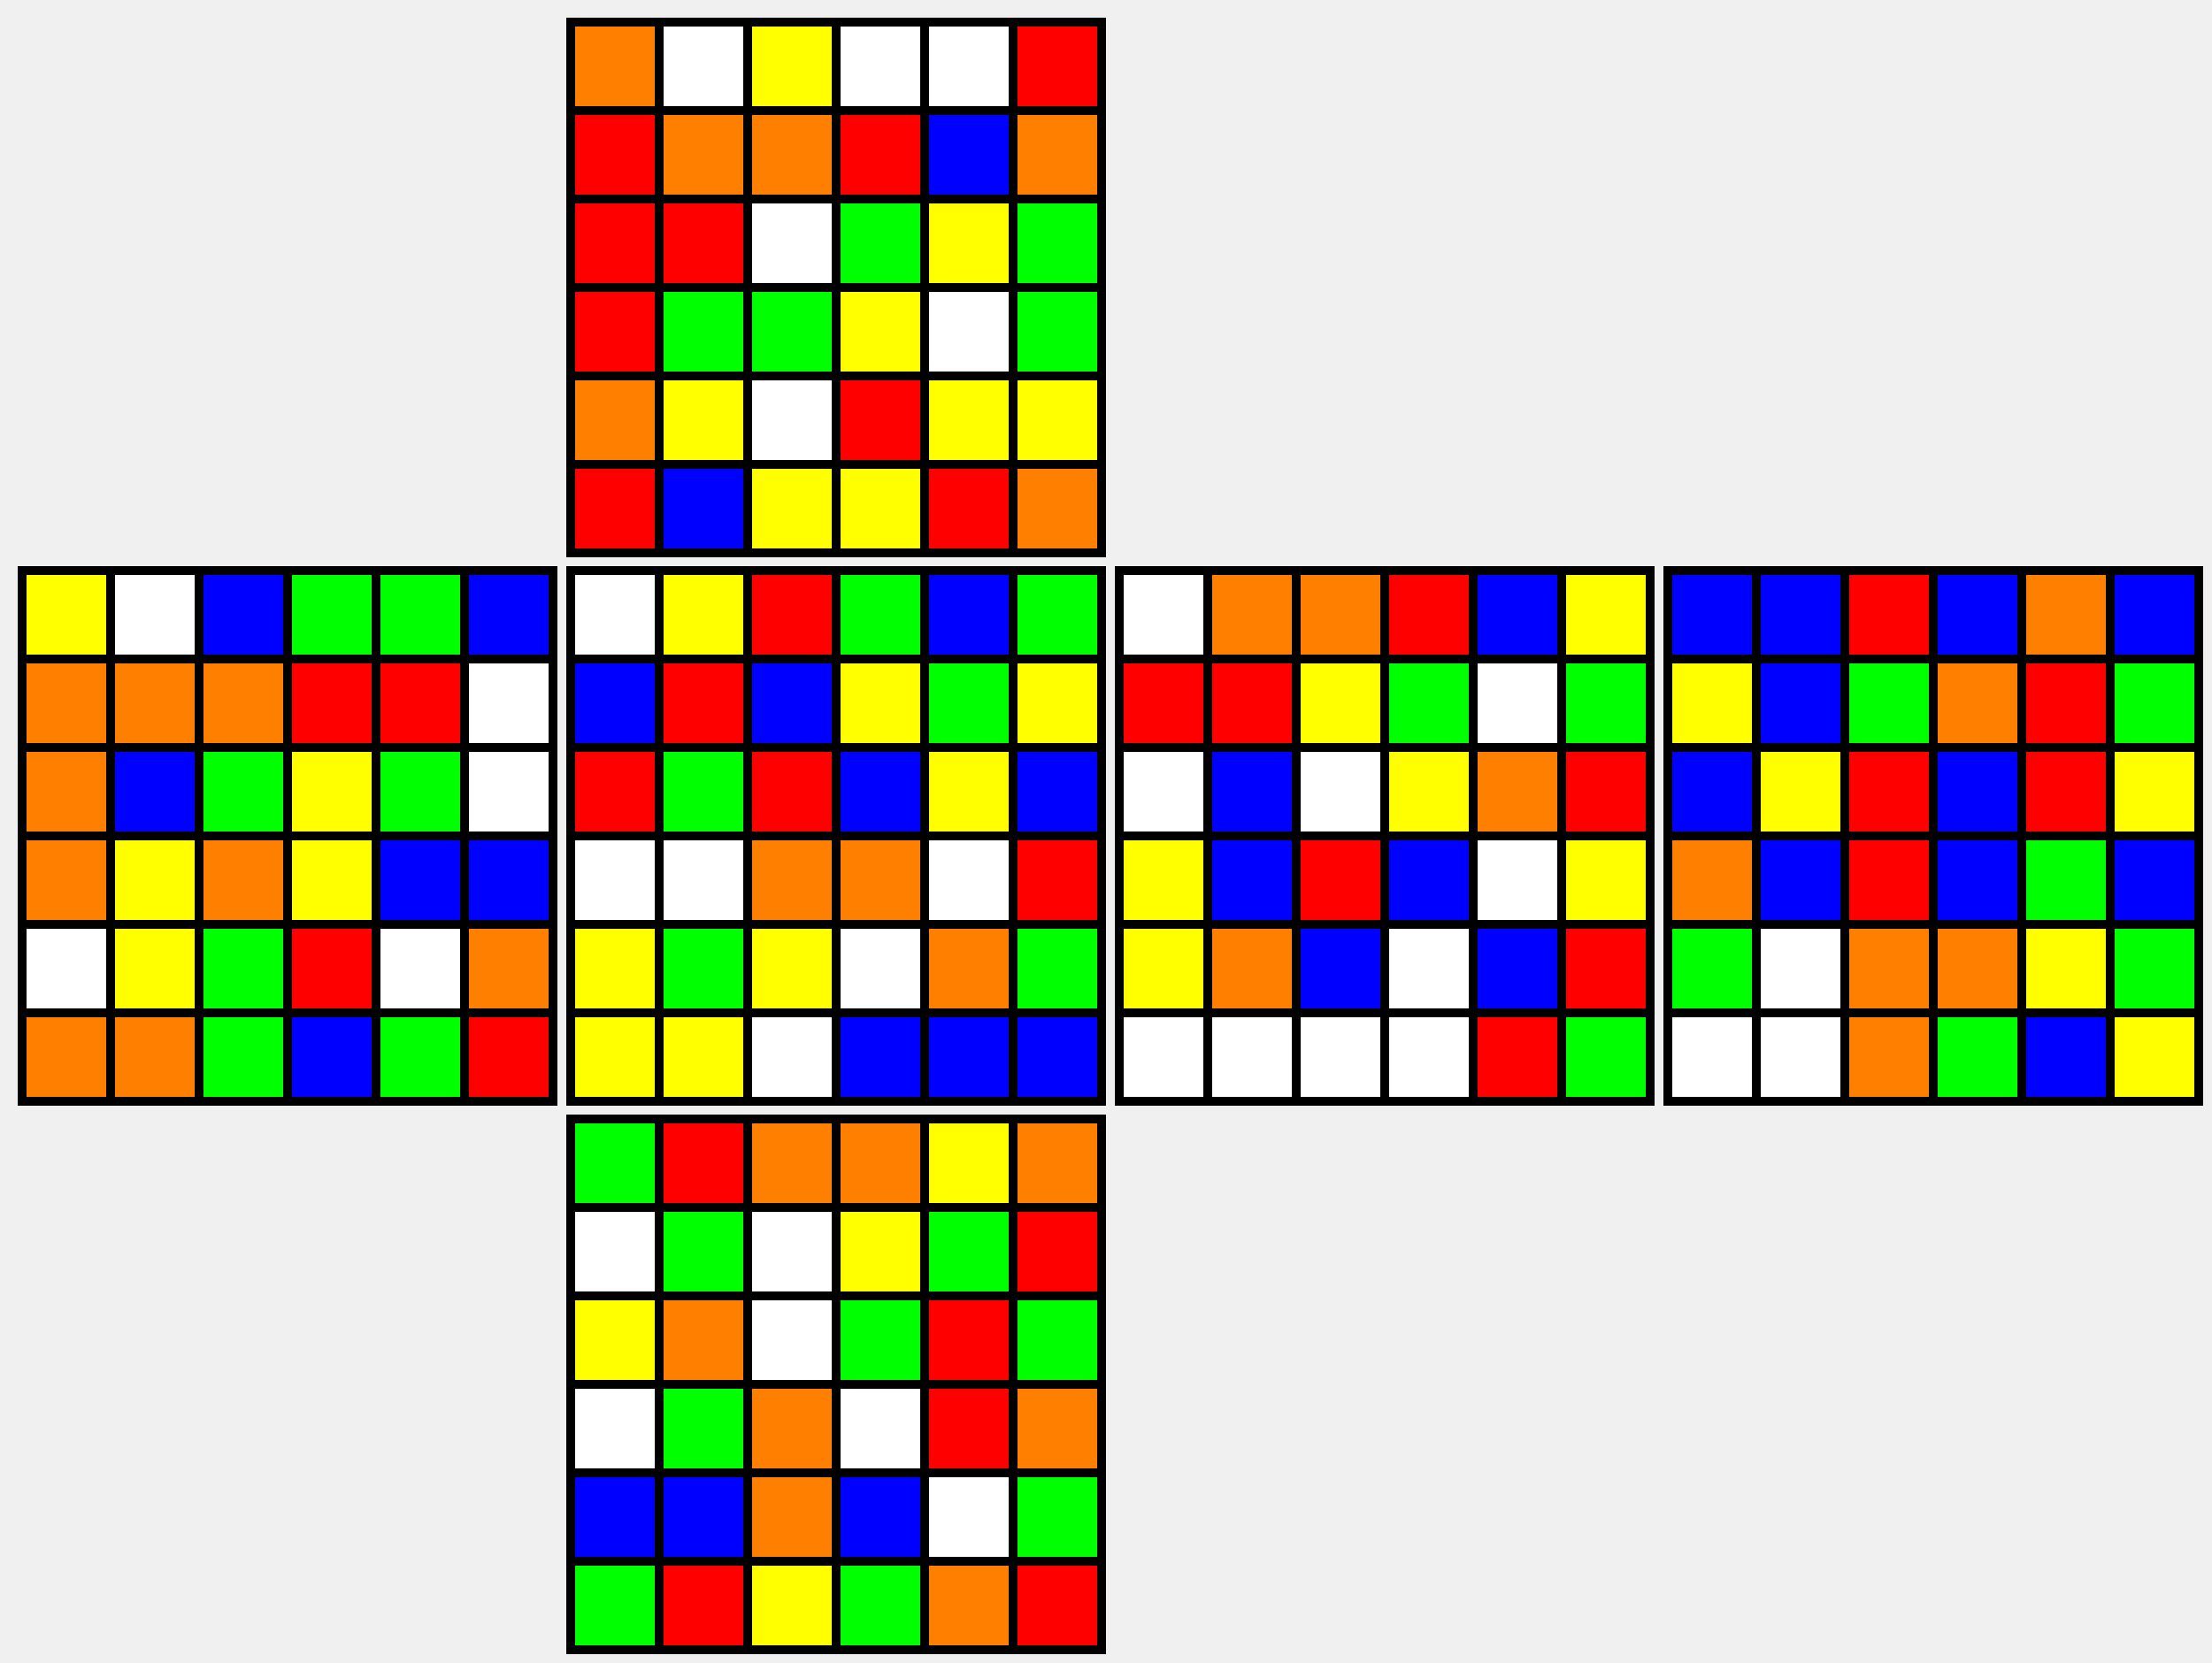
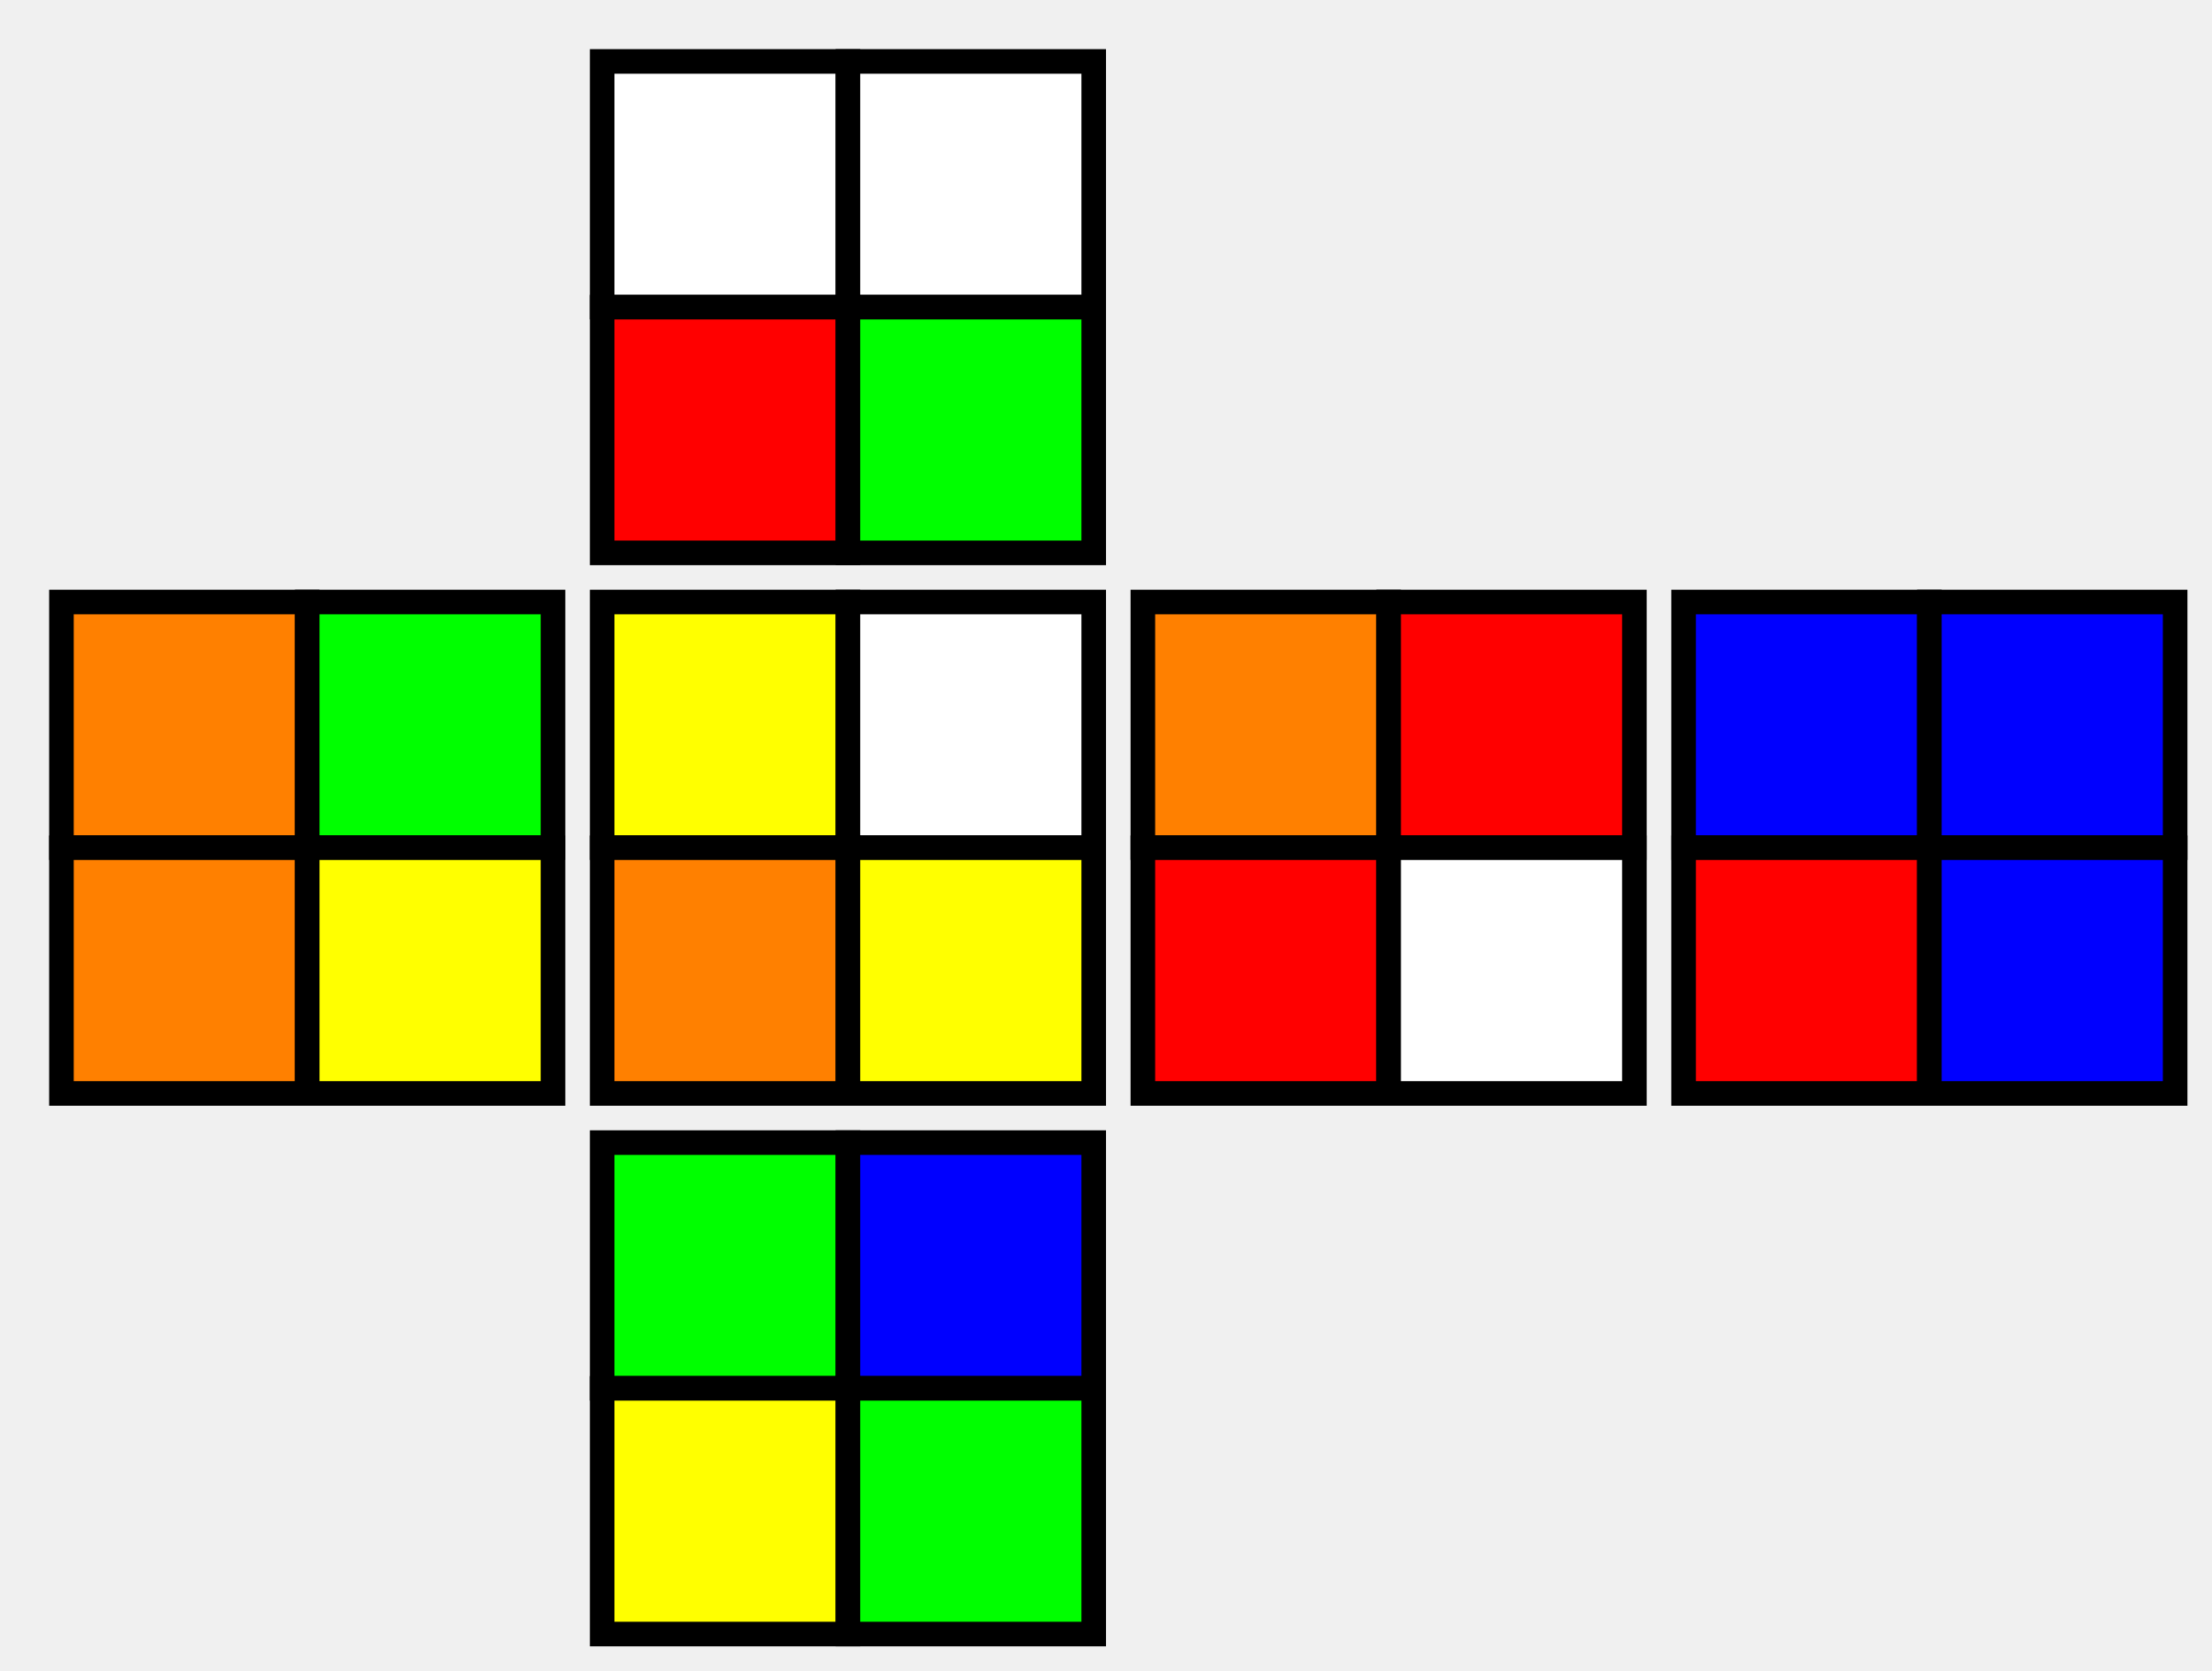
- <svg xmlns="http://www.w3.org/2000/svg" viewBox="0 0 250 188" width="250px" version="1.1" height="188px">
+ <svg xmlns="http://www.w3.org/2000/svg" viewBox="0 0 90 68" width="90px" version="1.1" height="68px">
  <g transform="matrix(1.0,0.0,0.0,1.0,0.5,0.5)">
-     <rect x="2.0" width="10.0" y="64.0" fill="#ffff00" stroke="#000000" height="10.0">
+     <rect x="2.0" width="10.0" y="24.0" fill="#ff8000" stroke="#000000" height="10.0">
		</rect>
-     <rect x="12.0" width="10.0" y="64.0" fill="#ffffff" stroke="#000000" height="10.0">
+     <rect x="12.0" width="10.0" y="24.0" fill="#00ff00" stroke="#000000" height="10.0">
		</rect>
-     <rect x="22.0" width="10.0" y="64.0" fill="#0000ff" stroke="#000000" height="10.0">
+     <rect x="2.0" width="10.0" y="34.0" fill="#ff8000" stroke="#000000" height="10.0">
		</rect>
-     <rect x="32.0" width="10.0" y="64.0" fill="#00ff00" stroke="#000000" height="10.0">
+     <rect x="12.0" width="10.0" y="34.0" fill="#ffff00" stroke="#000000" height="10.0">
		</rect>
-     <rect x="42.0" width="10.0" y="64.0" fill="#00ff00" stroke="#000000" height="10.0">
+     <rect x="24.0" width="10.0" y="46.0" fill="#00ff00" stroke="#000000" height="10.0">
		</rect>
-     <rect x="52.0" width="10.0" y="64.0" fill="#0000ff" stroke="#000000" height="10.0">
+     <rect x="34.0" width="10.0" y="46.0" fill="#0000ff" stroke="#000000" height="10.0">
		</rect>
-     <rect x="2.0" width="10.0" y="74.0" fill="#ff8000" stroke="#000000" height="10.0">
+     <rect x="24.0" width="10.0" y="56.0" fill="#ffff00" stroke="#000000" height="10.0">
		</rect>
-     <rect x="12.0" width="10.0" y="74.0" fill="#ff8000" stroke="#000000" height="10.0">
+     <rect x="34.0" width="10.0" y="56.0" fill="#00ff00" stroke="#000000" height="10.0">
		</rect>
-     <rect x="22.0" width="10.0" y="74.0" fill="#ff8000" stroke="#000000" height="10.0">
+     <rect x="68.0" width="10.0" y="24.0" fill="#0000ff" stroke="#000000" height="10.0">
		</rect>
-     <rect x="32.0" width="10.0" y="74.0" fill="#ff0000" stroke="#000000" height="10.0">
+     <rect x="78.0" width="10.0" y="24.0" fill="#0000ff" stroke="#000000" height="10.0">
		</rect>
-     <rect x="42.0" width="10.0" y="74.0" fill="#ff0000" stroke="#000000" height="10.0">
+     <rect x="68.0" width="10.0" y="34.0" fill="#ff0000" stroke="#000000" height="10.0">
		</rect>
-     <rect x="52.0" width="10.0" y="74.0" fill="#ffffff" stroke="#000000" height="10.0">
+     <rect x="78.0" width="10.0" y="34.0" fill="#0000ff" stroke="#000000" height="10.0">
		</rect>
-     <rect x="2.0" width="10.0" y="84.0" fill="#ff8000" stroke="#000000" height="10.0">
+     <rect x="46.0" width="10.0" y="24.0" fill="#ff8000" stroke="#000000" height="10.0">
		</rect>
-     <rect x="12.0" width="10.0" y="84.0" fill="#0000ff" stroke="#000000" height="10.0">
+     <rect x="56.0" width="10.0" y="24.0" fill="#ff0000" stroke="#000000" height="10.0">
		</rect>
-     <rect x="22.0" width="10.0" y="84.0" fill="#00ff00" stroke="#000000" height="10.0">
+     <rect x="46.0" width="10.0" y="34.0" fill="#ff0000" stroke="#000000" height="10.0">
		</rect>
-     <rect x="32.0" width="10.0" y="84.0" fill="#ffff00" stroke="#000000" height="10.0">
+     <rect x="56.0" width="10.0" y="34.0" fill="#ffffff" stroke="#000000" height="10.0">
		</rect>
-     <rect x="42.0" width="10.0" y="84.0" fill="#00ff00" stroke="#000000" height="10.0">
+     <rect x="24.0" width="10.0" y="2.0" fill="#ffffff" stroke="#000000" height="10.0">
		</rect>
-     <rect x="52.0" width="10.0" y="84.0" fill="#ffffff" stroke="#000000" height="10.0">
+     <rect x="34.0" width="10.0" y="2.0" fill="#ffffff" stroke="#000000" height="10.0">
		</rect>
-     <rect x="2.0" width="10.0" y="94.0" fill="#ff8000" stroke="#000000" height="10.0">
+     <rect x="24.0" width="10.0" y="12.0" fill="#ff0000" stroke="#000000" height="10.0">
		</rect>
-     <rect x="12.0" width="10.0" y="94.0" fill="#ffff00" stroke="#000000" height="10.0">
+     <rect x="34.0" width="10.0" y="12.0" fill="#00ff00" stroke="#000000" height="10.0">
		</rect>
-     <rect x="22.0" width="10.0" y="94.0" fill="#ff8000" stroke="#000000" height="10.0">
+     <rect x="24.0" width="10.0" y="24.0" fill="#ffff00" stroke="#000000" height="10.0">
		</rect>
-     <rect x="32.0" width="10.0" y="94.0" fill="#ffff00" stroke="#000000" height="10.0">
+     <rect x="34.0" width="10.0" y="24.0" fill="#ffffff" stroke="#000000" height="10.0">
		</rect>
-     <rect x="42.0" width="10.0" y="94.0" fill="#0000ff" stroke="#000000" height="10.0">
+     <rect x="24.0" width="10.0" y="34.0" fill="#ff8000" stroke="#000000" height="10.0">
		</rect>
-     <rect x="52.0" width="10.0" y="94.0" fill="#0000ff" stroke="#000000" height="10.0">
- 		</rect>
-     <rect x="2.0" width="10.0" y="104.0" fill="#ffffff" stroke="#000000" height="10.0">
- 		</rect>
-     <rect x="12.0" width="10.0" y="104.0" fill="#ffff00" stroke="#000000" height="10.0">
- 		</rect>
-     <rect x="22.0" width="10.0" y="104.0" fill="#00ff00" stroke="#000000" height="10.0">
- 		</rect>
-     <rect x="32.0" width="10.0" y="104.0" fill="#ff0000" stroke="#000000" height="10.0">
- 		</rect>
-     <rect x="42.0" width="10.0" y="104.0" fill="#ffffff" stroke="#000000" height="10.0">
- 		</rect>
-     <rect x="52.0" width="10.0" y="104.0" fill="#ff8000" stroke="#000000" height="10.0">
- 		</rect>
-     <rect x="2.0" width="10.0" y="114.0" fill="#ff8000" stroke="#000000" height="10.0">
- 		</rect>
-     <rect x="12.0" width="10.0" y="114.0" fill="#ff8000" stroke="#000000" height="10.0">
- 		</rect>
-     <rect x="22.0" width="10.0" y="114.0" fill="#00ff00" stroke="#000000" height="10.0">
- 		</rect>
-     <rect x="32.0" width="10.0" y="114.0" fill="#0000ff" stroke="#000000" height="10.0">
- 		</rect>
-     <rect x="42.0" width="10.0" y="114.0" fill="#00ff00" stroke="#000000" height="10.0">
- 		</rect>
-     <rect x="52.0" width="10.0" y="114.0" fill="#ff0000" stroke="#000000" height="10.0">
- 		</rect>
-     <rect x="64.0" width="10.0" y="126.0" fill="#00ff00" stroke="#000000" height="10.0">
- 		</rect>
-     <rect x="74.0" width="10.0" y="126.0" fill="#ff0000" stroke="#000000" height="10.0">
- 		</rect>
-     <rect x="84.0" width="10.0" y="126.0" fill="#ff8000" stroke="#000000" height="10.0">
- 		</rect>
-     <rect x="94.0" width="10.0" y="126.0" fill="#ff8000" stroke="#000000" height="10.0">
- 		</rect>
-     <rect x="104.0" width="10.0" y="126.0" fill="#ffff00" stroke="#000000" height="10.0">
- 		</rect>
-     <rect x="114.0" width="10.0" y="126.0" fill="#ff8000" stroke="#000000" height="10.0">
- 		</rect>
-     <rect x="64.0" width="10.0" y="136.0" fill="#ffffff" stroke="#000000" height="10.0">
- 		</rect>
-     <rect x="74.0" width="10.0" y="136.0" fill="#00ff00" stroke="#000000" height="10.0">
- 		</rect>
-     <rect x="84.0" width="10.0" y="136.0" fill="#ffffff" stroke="#000000" height="10.0">
- 		</rect>
-     <rect x="94.0" width="10.0" y="136.0" fill="#ffff00" stroke="#000000" height="10.0">
- 		</rect>
-     <rect x="104.0" width="10.0" y="136.0" fill="#00ff00" stroke="#000000" height="10.0">
- 		</rect>
-     <rect x="114.0" width="10.0" y="136.0" fill="#ff0000" stroke="#000000" height="10.0">
- 		</rect>
-     <rect x="64.0" width="10.0" y="146.0" fill="#ffff00" stroke="#000000" height="10.0">
- 		</rect>
-     <rect x="74.0" width="10.0" y="146.0" fill="#ff8000" stroke="#000000" height="10.0">
- 		</rect>
-     <rect x="84.0" width="10.0" y="146.0" fill="#ffffff" stroke="#000000" height="10.0">
- 		</rect>
-     <rect x="94.0" width="10.0" y="146.0" fill="#00ff00" stroke="#000000" height="10.0">
- 		</rect>
-     <rect x="104.0" width="10.0" y="146.0" fill="#ff0000" stroke="#000000" height="10.0">
- 		</rect>
-     <rect x="114.0" width="10.0" y="146.0" fill="#00ff00" stroke="#000000" height="10.0">
- 		</rect>
-     <rect x="64.0" width="10.0" y="156.0" fill="#ffffff" stroke="#000000" height="10.0">
- 		</rect>
-     <rect x="74.0" width="10.0" y="156.0" fill="#00ff00" stroke="#000000" height="10.0">
- 		</rect>
-     <rect x="84.0" width="10.0" y="156.0" fill="#ff8000" stroke="#000000" height="10.0">
- 		</rect>
-     <rect x="94.0" width="10.0" y="156.0" fill="#ffffff" stroke="#000000" height="10.0">
- 		</rect>
-     <rect x="104.0" width="10.0" y="156.0" fill="#ff0000" stroke="#000000" height="10.0">
- 		</rect>
-     <rect x="114.0" width="10.0" y="156.0" fill="#ff8000" stroke="#000000" height="10.0">
- 		</rect>
-     <rect x="64.0" width="10.0" y="166.0" fill="#0000ff" stroke="#000000" height="10.0">
- 		</rect>
-     <rect x="74.0" width="10.0" y="166.0" fill="#0000ff" stroke="#000000" height="10.0">
- 		</rect>
-     <rect x="84.0" width="10.0" y="166.0" fill="#ff8000" stroke="#000000" height="10.0">
- 		</rect>
-     <rect x="94.0" width="10.0" y="166.0" fill="#0000ff" stroke="#000000" height="10.0">
- 		</rect>
-     <rect x="104.0" width="10.0" y="166.0" fill="#ffffff" stroke="#000000" height="10.0">
- 		</rect>
-     <rect x="114.0" width="10.0" y="166.0" fill="#00ff00" stroke="#000000" height="10.0">
- 		</rect>
-     <rect x="64.0" width="10.0" y="176.0" fill="#00ff00" stroke="#000000" height="10.0">
- 		</rect>
-     <rect x="74.0" width="10.0" y="176.0" fill="#ff0000" stroke="#000000" height="10.0">
- 		</rect>
-     <rect x="84.0" width="10.0" y="176.0" fill="#ffff00" stroke="#000000" height="10.0">
- 		</rect>
-     <rect x="94.0" width="10.0" y="176.0" fill="#00ff00" stroke="#000000" height="10.0">
- 		</rect>
-     <rect x="104.0" width="10.0" y="176.0" fill="#ff8000" stroke="#000000" height="10.0">
- 		</rect>
-     <rect x="114.0" width="10.0" y="176.0" fill="#ff0000" stroke="#000000" height="10.0">
- 		</rect>
-     <rect x="188.0" width="10.0" y="64.0" fill="#0000ff" stroke="#000000" height="10.0">
- 		</rect>
-     <rect x="198.0" width="10.0" y="64.0" fill="#0000ff" stroke="#000000" height="10.0">
- 		</rect>
-     <rect x="208.0" width="10.0" y="64.0" fill="#ff0000" stroke="#000000" height="10.0">
- 		</rect>
-     <rect x="218.0" width="10.0" y="64.0" fill="#0000ff" stroke="#000000" height="10.0">
- 		</rect>
-     <rect x="228.0" width="10.0" y="64.0" fill="#ff8000" stroke="#000000" height="10.0">
- 		</rect>
-     <rect x="238.0" width="10.0" y="64.0" fill="#0000ff" stroke="#000000" height="10.0">
- 		</rect>
-     <rect x="188.0" width="10.0" y="74.0" fill="#ffff00" stroke="#000000" height="10.0">
- 		</rect>
-     <rect x="198.0" width="10.0" y="74.0" fill="#0000ff" stroke="#000000" height="10.0">
- 		</rect>
-     <rect x="208.0" width="10.0" y="74.0" fill="#00ff00" stroke="#000000" height="10.0">
- 		</rect>
-     <rect x="218.0" width="10.0" y="74.0" fill="#ff8000" stroke="#000000" height="10.0">
- 		</rect>
-     <rect x="228.0" width="10.0" y="74.0" fill="#ff0000" stroke="#000000" height="10.0">
- 		</rect>
-     <rect x="238.0" width="10.0" y="74.0" fill="#00ff00" stroke="#000000" height="10.0">
- 		</rect>
-     <rect x="188.0" width="10.0" y="84.0" fill="#0000ff" stroke="#000000" height="10.0">
- 		</rect>
-     <rect x="198.0" width="10.0" y="84.0" fill="#ffff00" stroke="#000000" height="10.0">
- 		</rect>
-     <rect x="208.0" width="10.0" y="84.0" fill="#ff0000" stroke="#000000" height="10.0">
- 		</rect>
-     <rect x="218.0" width="10.0" y="84.0" fill="#0000ff" stroke="#000000" height="10.0">
- 		</rect>
-     <rect x="228.0" width="10.0" y="84.0" fill="#ff0000" stroke="#000000" height="10.0">
- 		</rect>
-     <rect x="238.0" width="10.0" y="84.0" fill="#ffff00" stroke="#000000" height="10.0">
- 		</rect>
-     <rect x="188.0" width="10.0" y="94.0" fill="#ff8000" stroke="#000000" height="10.0">
- 		</rect>
-     <rect x="198.0" width="10.0" y="94.0" fill="#0000ff" stroke="#000000" height="10.0">
- 		</rect>
-     <rect x="208.0" width="10.0" y="94.0" fill="#ff0000" stroke="#000000" height="10.0">
- 		</rect>
-     <rect x="218.0" width="10.0" y="94.0" fill="#0000ff" stroke="#000000" height="10.0">
- 		</rect>
-     <rect x="228.0" width="10.0" y="94.0" fill="#00ff00" stroke="#000000" height="10.0">
- 		</rect>
-     <rect x="238.0" width="10.0" y="94.0" fill="#0000ff" stroke="#000000" height="10.0">
- 		</rect>
-     <rect x="188.0" width="10.0" y="104.0" fill="#00ff00" stroke="#000000" height="10.0">
- 		</rect>
-     <rect x="198.0" width="10.0" y="104.0" fill="#ffffff" stroke="#000000" height="10.0">
- 		</rect>
-     <rect x="208.0" width="10.0" y="104.0" fill="#ff8000" stroke="#000000" height="10.0">
- 		</rect>
-     <rect x="218.0" width="10.0" y="104.0" fill="#ff8000" stroke="#000000" height="10.0">
- 		</rect>
-     <rect x="228.0" width="10.0" y="104.0" fill="#ffff00" stroke="#000000" height="10.0">
- 		</rect>
-     <rect x="238.0" width="10.0" y="104.0" fill="#00ff00" stroke="#000000" height="10.0">
- 		</rect>
-     <rect x="188.0" width="10.0" y="114.0" fill="#ffffff" stroke="#000000" height="10.0">
- 		</rect>
-     <rect x="198.0" width="10.0" y="114.0" fill="#ffffff" stroke="#000000" height="10.0">
- 		</rect>
-     <rect x="208.0" width="10.0" y="114.0" fill="#ff8000" stroke="#000000" height="10.0">
- 		</rect>
-     <rect x="218.0" width="10.0" y="114.0" fill="#00ff00" stroke="#000000" height="10.0">
- 		</rect>
-     <rect x="228.0" width="10.0" y="114.0" fill="#0000ff" stroke="#000000" height="10.0">
- 		</rect>
-     <rect x="238.0" width="10.0" y="114.0" fill="#ffff00" stroke="#000000" height="10.0">
- 		</rect>
-     <rect x="126.0" width="10.0" y="64.0" fill="#ffffff" stroke="#000000" height="10.0">
- 		</rect>
-     <rect x="136.0" width="10.0" y="64.0" fill="#ff8000" stroke="#000000" height="10.0">
- 		</rect>
-     <rect x="146.0" width="10.0" y="64.0" fill="#ff8000" stroke="#000000" height="10.0">
- 		</rect>
-     <rect x="156.0" width="10.0" y="64.0" fill="#ff0000" stroke="#000000" height="10.0">
- 		</rect>
-     <rect x="166.0" width="10.0" y="64.0" fill="#0000ff" stroke="#000000" height="10.0">
- 		</rect>
-     <rect x="176.0" width="10.0" y="64.0" fill="#ffff00" stroke="#000000" height="10.0">
- 		</rect>
-     <rect x="126.0" width="10.0" y="74.0" fill="#ff0000" stroke="#000000" height="10.0">
- 		</rect>
-     <rect x="136.0" width="10.0" y="74.0" fill="#ff0000" stroke="#000000" height="10.0">
- 		</rect>
-     <rect x="146.0" width="10.0" y="74.0" fill="#ffff00" stroke="#000000" height="10.0">
- 		</rect>
-     <rect x="156.0" width="10.0" y="74.0" fill="#00ff00" stroke="#000000" height="10.0">
- 		</rect>
-     <rect x="166.0" width="10.0" y="74.0" fill="#ffffff" stroke="#000000" height="10.0">
- 		</rect>
-     <rect x="176.0" width="10.0" y="74.0" fill="#00ff00" stroke="#000000" height="10.0">
- 		</rect>
-     <rect x="126.0" width="10.0" y="84.0" fill="#ffffff" stroke="#000000" height="10.0">
- 		</rect>
-     <rect x="136.0" width="10.0" y="84.0" fill="#0000ff" stroke="#000000" height="10.0">
- 		</rect>
-     <rect x="146.0" width="10.0" y="84.0" fill="#ffffff" stroke="#000000" height="10.0">
- 		</rect>
-     <rect x="156.0" width="10.0" y="84.0" fill="#ffff00" stroke="#000000" height="10.0">
- 		</rect>
-     <rect x="166.0" width="10.0" y="84.0" fill="#ff8000" stroke="#000000" height="10.0">
- 		</rect>
-     <rect x="176.0" width="10.0" y="84.0" fill="#ff0000" stroke="#000000" height="10.0">
- 		</rect>
-     <rect x="126.0" width="10.0" y="94.0" fill="#ffff00" stroke="#000000" height="10.0">
- 		</rect>
-     <rect x="136.0" width="10.0" y="94.0" fill="#0000ff" stroke="#000000" height="10.0">
- 		</rect>
-     <rect x="146.0" width="10.0" y="94.0" fill="#ff0000" stroke="#000000" height="10.0">
- 		</rect>
-     <rect x="156.0" width="10.0" y="94.0" fill="#0000ff" stroke="#000000" height="10.0">
- 		</rect>
-     <rect x="166.0" width="10.0" y="94.0" fill="#ffffff" stroke="#000000" height="10.0">
- 		</rect>
-     <rect x="176.0" width="10.0" y="94.0" fill="#ffff00" stroke="#000000" height="10.0">
- 		</rect>
-     <rect x="126.0" width="10.0" y="104.0" fill="#ffff00" stroke="#000000" height="10.0">
- 		</rect>
-     <rect x="136.0" width="10.0" y="104.0" fill="#ff8000" stroke="#000000" height="10.0">
- 		</rect>
-     <rect x="146.0" width="10.0" y="104.0" fill="#0000ff" stroke="#000000" height="10.0">
- 		</rect>
-     <rect x="156.0" width="10.0" y="104.0" fill="#ffffff" stroke="#000000" height="10.0">
- 		</rect>
-     <rect x="166.0" width="10.0" y="104.0" fill="#0000ff" stroke="#000000" height="10.0">
- 		</rect>
-     <rect x="176.0" width="10.0" y="104.0" fill="#ff0000" stroke="#000000" height="10.0">
- 		</rect>
-     <rect x="126.0" width="10.0" y="114.0" fill="#ffffff" stroke="#000000" height="10.0">
- 		</rect>
-     <rect x="136.0" width="10.0" y="114.0" fill="#ffffff" stroke="#000000" height="10.0">
- 		</rect>
-     <rect x="146.0" width="10.0" y="114.0" fill="#ffffff" stroke="#000000" height="10.0">
- 		</rect>
-     <rect x="156.0" width="10.0" y="114.0" fill="#ffffff" stroke="#000000" height="10.0">
- 		</rect>
-     <rect x="166.0" width="10.0" y="114.0" fill="#ff0000" stroke="#000000" height="10.0">
- 		</rect>
-     <rect x="176.0" width="10.0" y="114.0" fill="#00ff00" stroke="#000000" height="10.0">
- 		</rect>
-     <rect x="64.0" width="10.0" y="2.0" fill="#ff8000" stroke="#000000" height="10.0">
- 		</rect>
-     <rect x="74.0" width="10.0" y="2.0" fill="#ffffff" stroke="#000000" height="10.0">
- 		</rect>
-     <rect x="84.0" width="10.0" y="2.0" fill="#ffff00" stroke="#000000" height="10.0">
- 		</rect>
-     <rect x="94.0" width="10.0" y="2.0" fill="#ffffff" stroke="#000000" height="10.0">
- 		</rect>
-     <rect x="104.0" width="10.0" y="2.0" fill="#ffffff" stroke="#000000" height="10.0">
- 		</rect>
-     <rect x="114.0" width="10.0" y="2.0" fill="#ff0000" stroke="#000000" height="10.0">
- 		</rect>
-     <rect x="64.0" width="10.0" y="12.0" fill="#ff0000" stroke="#000000" height="10.0">
- 		</rect>
-     <rect x="74.0" width="10.0" y="12.0" fill="#ff8000" stroke="#000000" height="10.0">
- 		</rect>
-     <rect x="84.0" width="10.0" y="12.0" fill="#ff8000" stroke="#000000" height="10.0">
- 		</rect>
-     <rect x="94.0" width="10.0" y="12.0" fill="#ff0000" stroke="#000000" height="10.0">
- 		</rect>
-     <rect x="104.0" width="10.0" y="12.0" fill="#0000ff" stroke="#000000" height="10.0">
- 		</rect>
-     <rect x="114.0" width="10.0" y="12.0" fill="#ff8000" stroke="#000000" height="10.0">
- 		</rect>
-     <rect x="64.0" width="10.0" y="22.0" fill="#ff0000" stroke="#000000" height="10.0">
- 		</rect>
-     <rect x="74.0" width="10.0" y="22.0" fill="#ff0000" stroke="#000000" height="10.0">
- 		</rect>
-     <rect x="84.0" width="10.0" y="22.0" fill="#ffffff" stroke="#000000" height="10.0">
- 		</rect>
-     <rect x="94.0" width="10.0" y="22.0" fill="#00ff00" stroke="#000000" height="10.0">
- 		</rect>
-     <rect x="104.0" width="10.0" y="22.0" fill="#ffff00" stroke="#000000" height="10.0">
- 		</rect>
-     <rect x="114.0" width="10.0" y="22.0" fill="#00ff00" stroke="#000000" height="10.0">
- 		</rect>
-     <rect x="64.0" width="10.0" y="32.0" fill="#ff0000" stroke="#000000" height="10.0">
- 		</rect>
-     <rect x="74.0" width="10.0" y="32.0" fill="#00ff00" stroke="#000000" height="10.0">
- 		</rect>
-     <rect x="84.0" width="10.0" y="32.0" fill="#00ff00" stroke="#000000" height="10.0">
- 		</rect>
-     <rect x="94.0" width="10.0" y="32.0" fill="#ffff00" stroke="#000000" height="10.0">
- 		</rect>
-     <rect x="104.0" width="10.0" y="32.0" fill="#ffffff" stroke="#000000" height="10.0">
- 		</rect>
-     <rect x="114.0" width="10.0" y="32.0" fill="#00ff00" stroke="#000000" height="10.0">
- 		</rect>
-     <rect x="64.0" width="10.0" y="42.0" fill="#ff8000" stroke="#000000" height="10.0">
- 		</rect>
-     <rect x="74.0" width="10.0" y="42.0" fill="#ffff00" stroke="#000000" height="10.0">
- 		</rect>
-     <rect x="84.0" width="10.0" y="42.0" fill="#ffffff" stroke="#000000" height="10.0">
- 		</rect>
-     <rect x="94.0" width="10.0" y="42.0" fill="#ff0000" stroke="#000000" height="10.0">
- 		</rect>
-     <rect x="104.0" width="10.0" y="42.0" fill="#ffff00" stroke="#000000" height="10.0">
- 		</rect>
-     <rect x="114.0" width="10.0" y="42.0" fill="#ffff00" stroke="#000000" height="10.0">
- 		</rect>
-     <rect x="64.0" width="10.0" y="52.0" fill="#ff0000" stroke="#000000" height="10.0">
- 		</rect>
-     <rect x="74.0" width="10.0" y="52.0" fill="#0000ff" stroke="#000000" height="10.0">
- 		</rect>
-     <rect x="84.0" width="10.0" y="52.0" fill="#ffff00" stroke="#000000" height="10.0">
- 		</rect>
-     <rect x="94.0" width="10.0" y="52.0" fill="#ffff00" stroke="#000000" height="10.0">
- 		</rect>
-     <rect x="104.0" width="10.0" y="52.0" fill="#ff0000" stroke="#000000" height="10.0">
- 		</rect>
-     <rect x="114.0" width="10.0" y="52.0" fill="#ff8000" stroke="#000000" height="10.0">
- 		</rect>
-     <rect x="64.0" width="10.0" y="64.0" fill="#ffffff" stroke="#000000" height="10.0">
- 		</rect>
-     <rect x="74.0" width="10.0" y="64.0" fill="#ffff00" stroke="#000000" height="10.0">
- 		</rect>
-     <rect x="84.0" width="10.0" y="64.0" fill="#ff0000" stroke="#000000" height="10.0">
- 		</rect>
-     <rect x="94.0" width="10.0" y="64.0" fill="#00ff00" stroke="#000000" height="10.0">
- 		</rect>
-     <rect x="104.0" width="10.0" y="64.0" fill="#0000ff" stroke="#000000" height="10.0">
- 		</rect>
-     <rect x="114.0" width="10.0" y="64.0" fill="#00ff00" stroke="#000000" height="10.0">
- 		</rect>
-     <rect x="64.0" width="10.0" y="74.0" fill="#0000ff" stroke="#000000" height="10.0">
- 		</rect>
-     <rect x="74.0" width="10.0" y="74.0" fill="#ff0000" stroke="#000000" height="10.0">
- 		</rect>
-     <rect x="84.0" width="10.0" y="74.0" fill="#0000ff" stroke="#000000" height="10.0">
- 		</rect>
-     <rect x="94.0" width="10.0" y="74.0" fill="#ffff00" stroke="#000000" height="10.0">
- 		</rect>
-     <rect x="104.0" width="10.0" y="74.0" fill="#00ff00" stroke="#000000" height="10.0">
- 		</rect>
-     <rect x="114.0" width="10.0" y="74.0" fill="#ffff00" stroke="#000000" height="10.0">
- 		</rect>
-     <rect x="64.0" width="10.0" y="84.0" fill="#ff0000" stroke="#000000" height="10.0">
- 		</rect>
-     <rect x="74.0" width="10.0" y="84.0" fill="#00ff00" stroke="#000000" height="10.0">
- 		</rect>
-     <rect x="84.0" width="10.0" y="84.0" fill="#ff0000" stroke="#000000" height="10.0">
- 		</rect>
-     <rect x="94.0" width="10.0" y="84.0" fill="#0000ff" stroke="#000000" height="10.0">
- 		</rect>
-     <rect x="104.0" width="10.0" y="84.0" fill="#ffff00" stroke="#000000" height="10.0">
- 		</rect>
-     <rect x="114.0" width="10.0" y="84.0" fill="#0000ff" stroke="#000000" height="10.0">
- 		</rect>
-     <rect x="64.0" width="10.0" y="94.0" fill="#ffffff" stroke="#000000" height="10.0">
- 		</rect>
-     <rect x="74.0" width="10.0" y="94.0" fill="#ffffff" stroke="#000000" height="10.0">
- 		</rect>
-     <rect x="84.0" width="10.0" y="94.0" fill="#ff8000" stroke="#000000" height="10.0">
- 		</rect>
-     <rect x="94.0" width="10.0" y="94.0" fill="#ff8000" stroke="#000000" height="10.0">
- 		</rect>
-     <rect x="104.0" width="10.0" y="94.0" fill="#ffffff" stroke="#000000" height="10.0">
- 		</rect>
-     <rect x="114.0" width="10.0" y="94.0" fill="#ff0000" stroke="#000000" height="10.0">
- 		</rect>
-     <rect x="64.0" width="10.0" y="104.0" fill="#ffff00" stroke="#000000" height="10.0">
- 		</rect>
-     <rect x="74.0" width="10.0" y="104.0" fill="#00ff00" stroke="#000000" height="10.0">
- 		</rect>
-     <rect x="84.0" width="10.0" y="104.0" fill="#ffff00" stroke="#000000" height="10.0">
- 		</rect>
-     <rect x="94.0" width="10.0" y="104.0" fill="#ffffff" stroke="#000000" height="10.0">
- 		</rect>
-     <rect x="104.0" width="10.0" y="104.0" fill="#ff8000" stroke="#000000" height="10.0">
- 		</rect>
-     <rect x="114.0" width="10.0" y="104.0" fill="#00ff00" stroke="#000000" height="10.0">
- 		</rect>
-     <rect x="64.0" width="10.0" y="114.0" fill="#ffff00" stroke="#000000" height="10.0">
- 		</rect>
-     <rect x="74.0" width="10.0" y="114.0" fill="#ffff00" stroke="#000000" height="10.0">
- 		</rect>
-     <rect x="84.0" width="10.0" y="114.0" fill="#ffffff" stroke="#000000" height="10.0">
- 		</rect>
-     <rect x="94.0" width="10.0" y="114.0" fill="#0000ff" stroke="#000000" height="10.0">
- 		</rect>
-     <rect x="104.0" width="10.0" y="114.0" fill="#0000ff" stroke="#000000" height="10.0">
- 		</rect>
-     <rect x="114.0" width="10.0" y="114.0" fill="#0000ff" stroke="#000000" height="10.0">
+     <rect x="34.0" width="10.0" y="34.0" fill="#ffff00" stroke="#000000" height="10.0">
		</rect>
  </g>
</svg>
